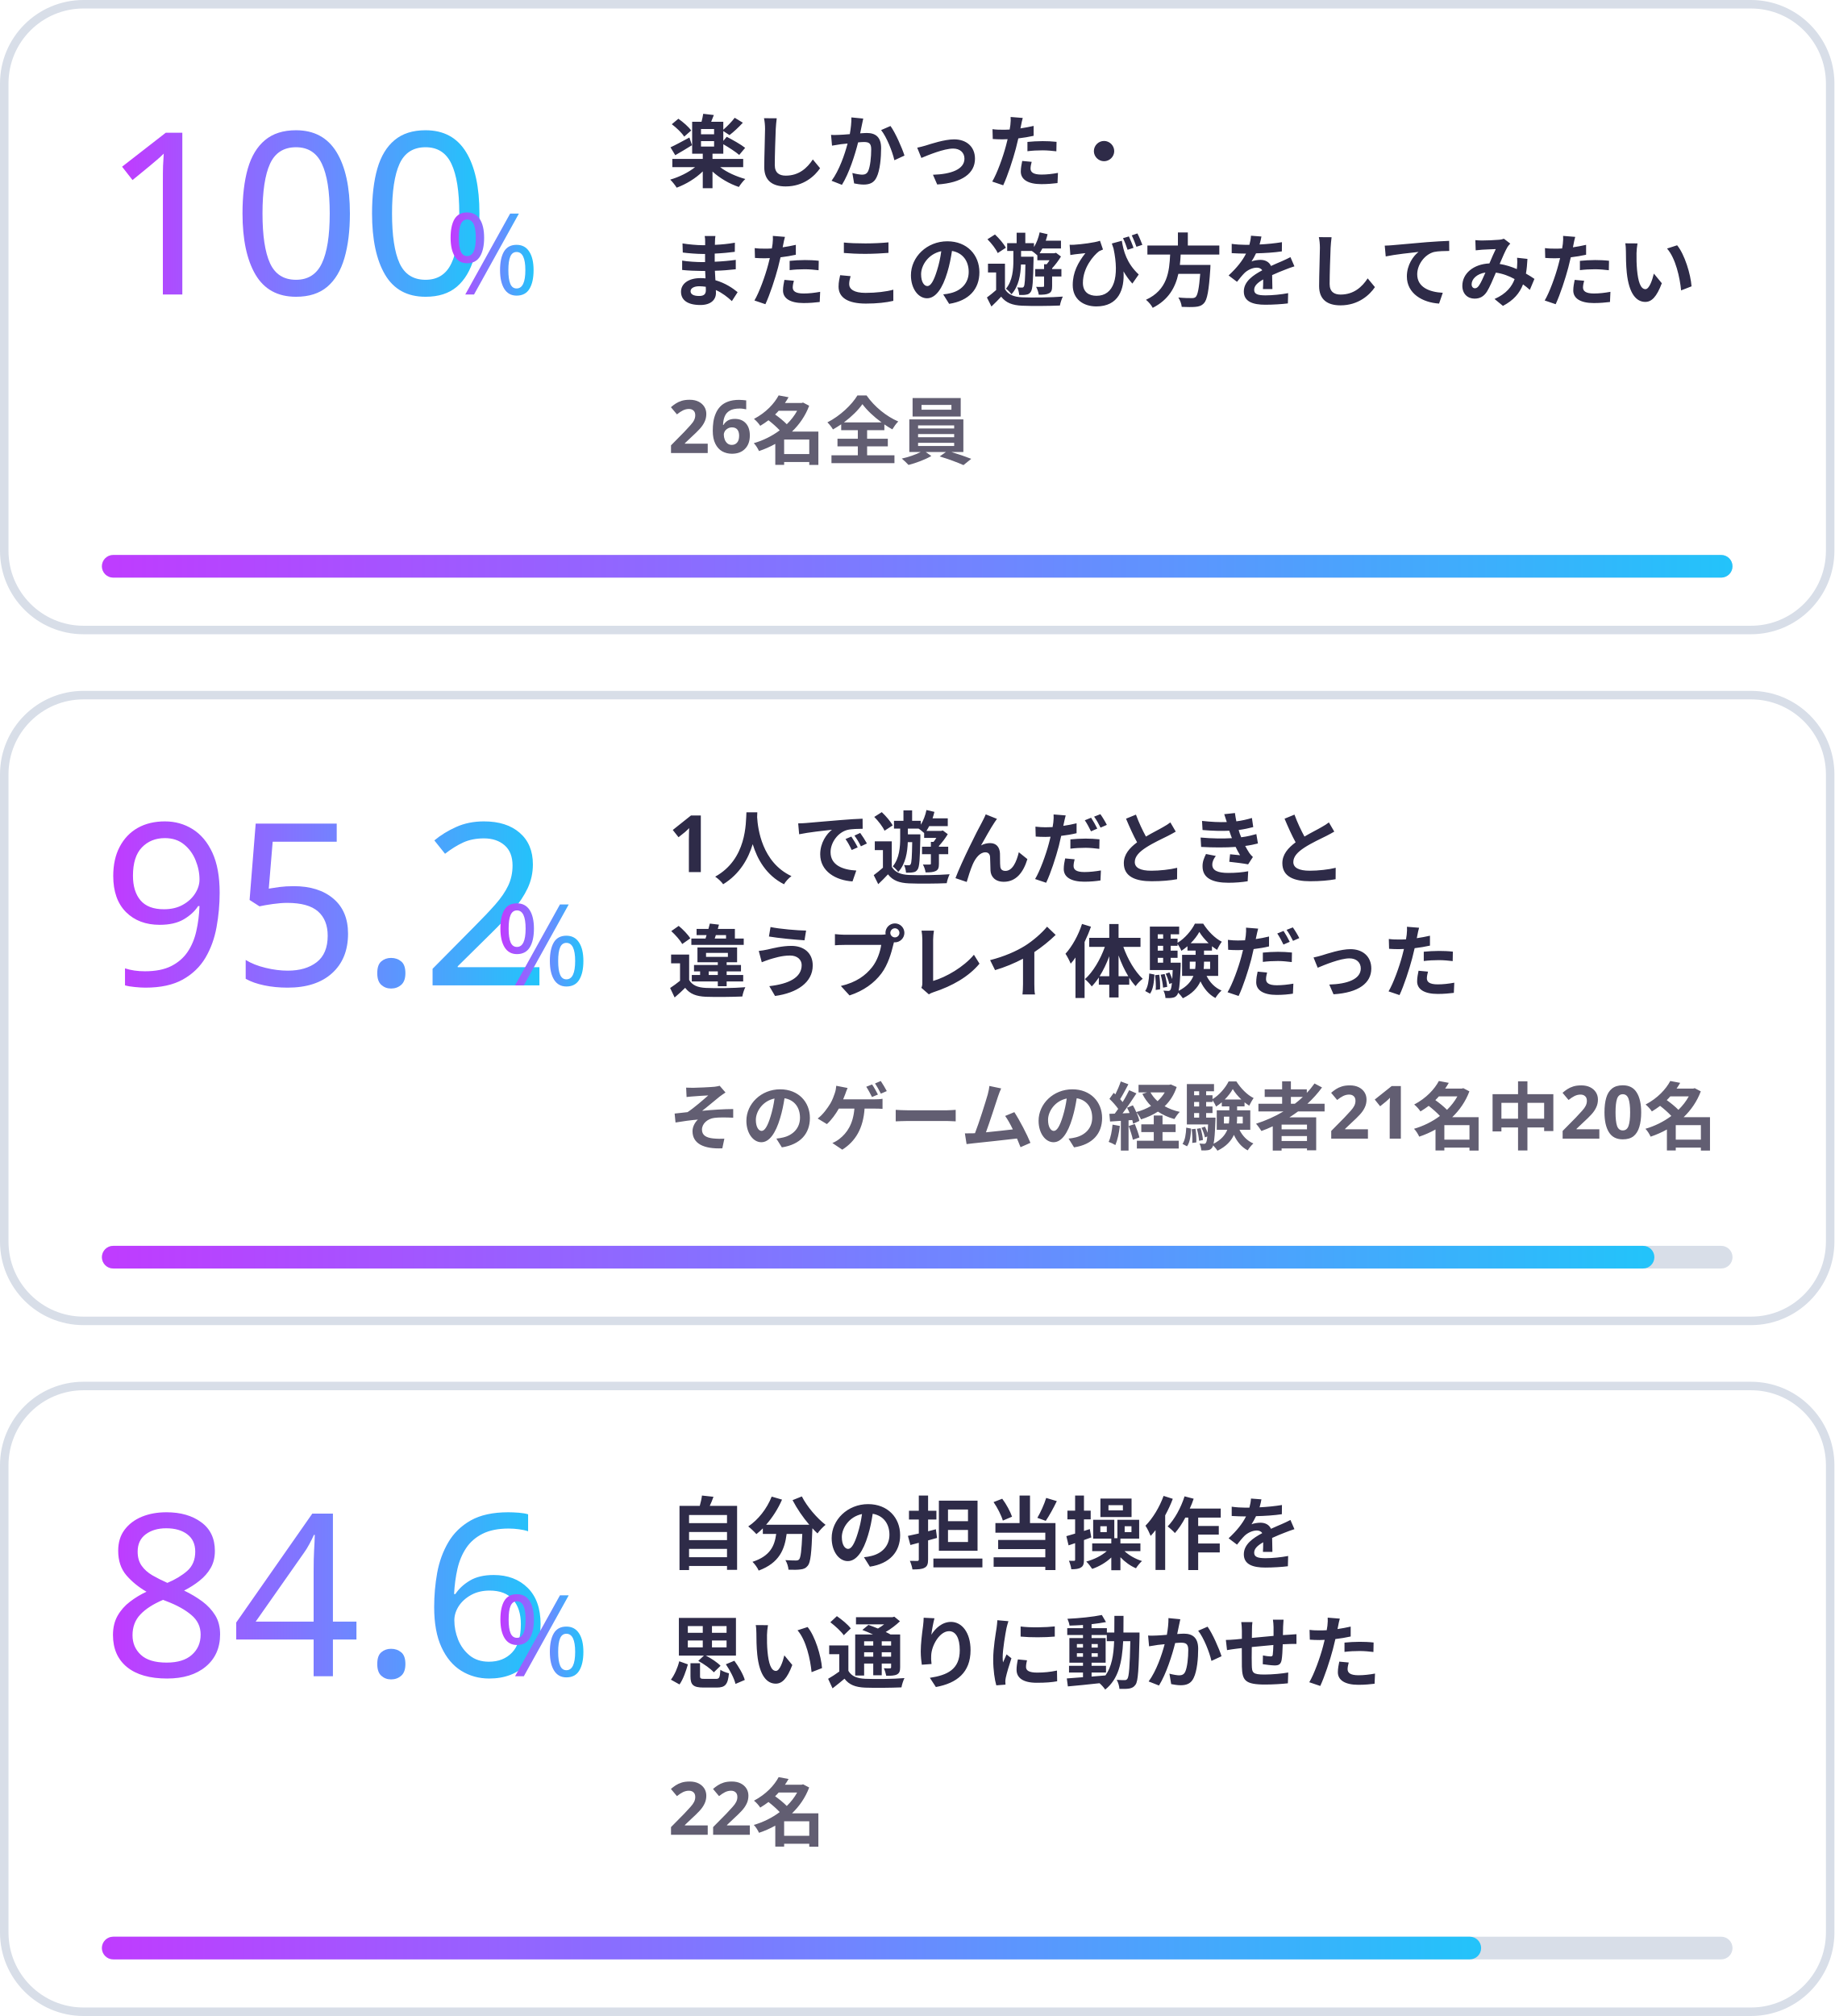
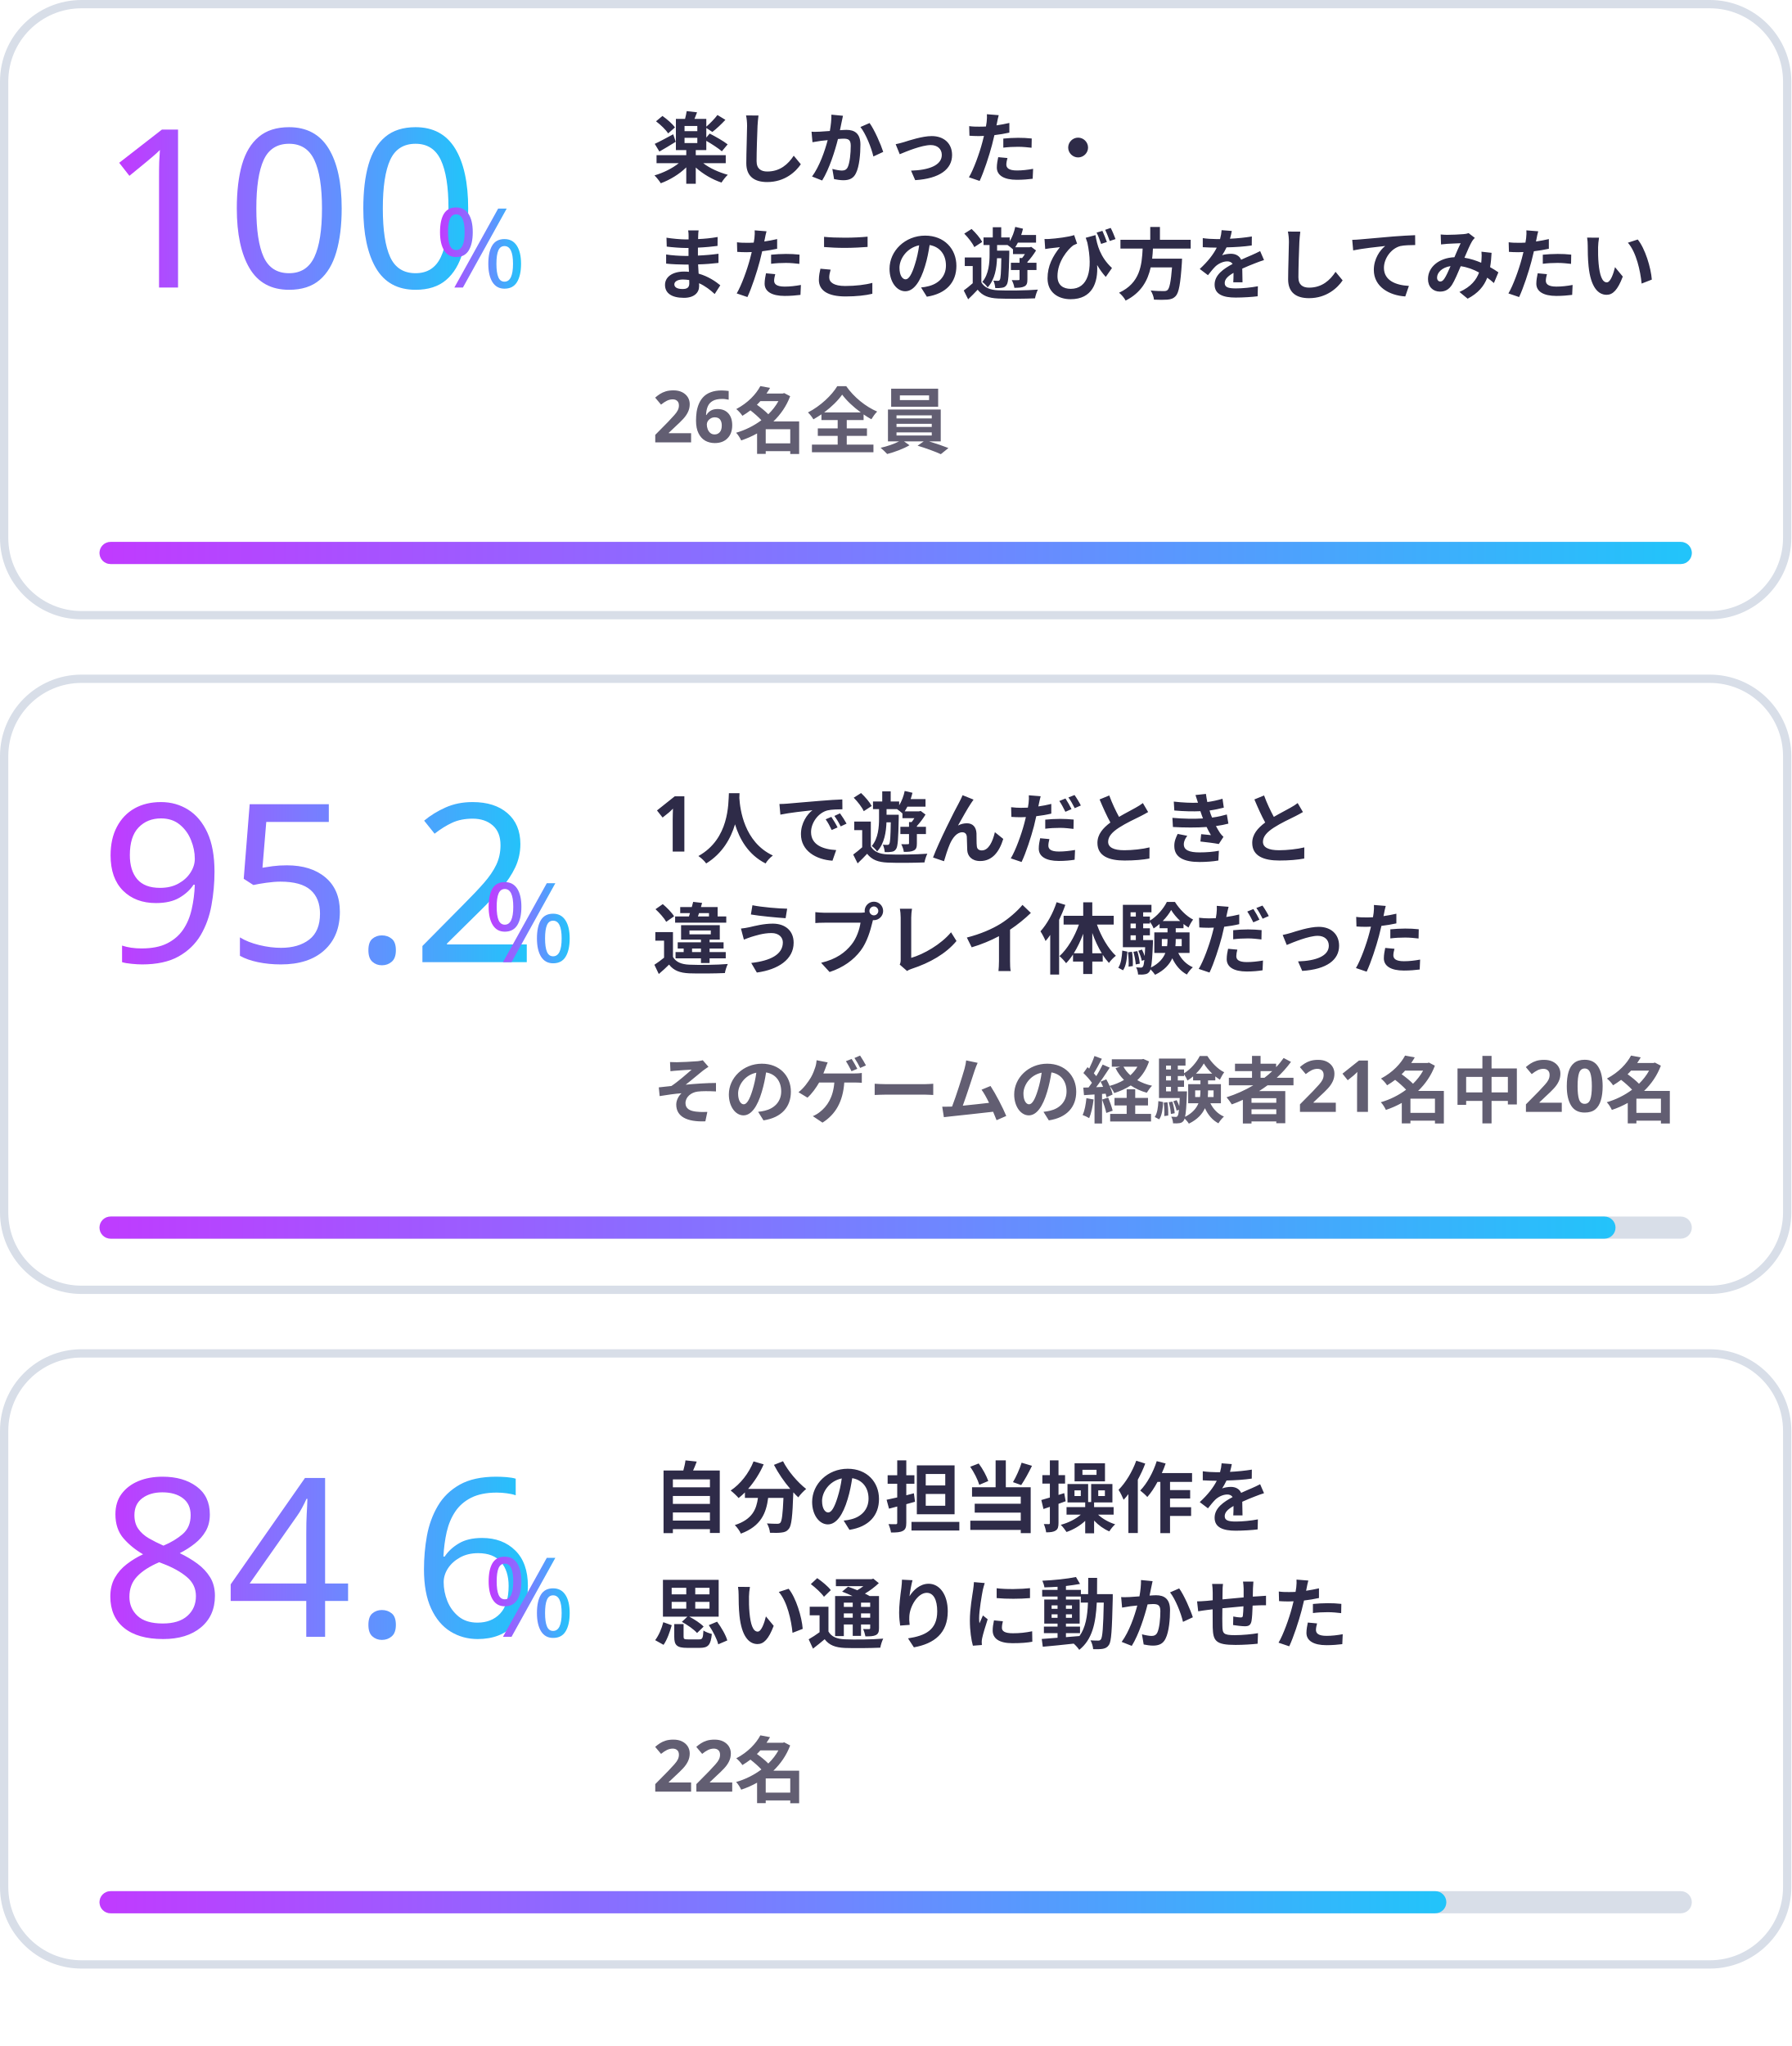
- <svg xmlns="http://www.w3.org/2000/svg" viewBox="0 0 324 356" width="324" height="356" role="img">
+ <svg xmlns="http://www.w3.org/2000/svg" viewBox="0 0 324 370" width="324" height="370" role="img">
  <defs>
    <filter id="glow" x="-30%" y="-30%" width="160%" height="160%">
      <feGaussianBlur stdDeviation="1.6" result="b" />
      <feMerge>
        <feMergeNode in="b" />
        <feMergeNode in="SourceGraphic" />
      </feMerge>
    </filter>
    <linearGradient id="brand" x1="0" y1="0" x2="1" y2="0">
      <stop offset="0" stop-color="#C03BFF" />
      <stop offset=".55" stop-color="#6F86FF" />
      <stop offset="1" stop-color="#22C4FA" />
    </linearGradient>
    <linearGradient id="bg" x1="0" y1="0" x2="1" y2="1">
      <stop offset="0" stop-color="#E8FAFF" />
      <stop offset="1" stop-color="#FFF5DC" />
    </linearGradient>
    <style>
.jp{font-family:'Hiragino Sans','Hiragino Kaku Gothic ProN','Yu Gothic UI','Yu Gothic','Meiryo','Noto Sans JP','Noto Sans CJK JP',sans-serif}
.disp{font-family:Impact,Haettenschweiler,'Anton','Arial Narrow Bold','Arial Black',sans-serif}
.gh{font-family:-apple-system,BlinkMacSystemFont,'Segoe UI','Noto Sans',Helvetica,Arial,sans-serif}
.rnd{font-family:RcRounded,'Hiragino Maru Gothic ProN','Yu Gothic UI','Noto Sans JP',sans-serif}
.hand{font-family:RcHand,'Hiragino Maru Gothic ProN','Yu Gothic UI','Noto Sans JP',sans-serif}
.mono{font-family:ui-monospace,SFMono-Regular,'Cascadia Mono',Consolas,'Liberation Mono',monospace}

@keyframes bob{0%,100%{transform:translateY(0)}50%{transform:translateY(-5px)}}
@keyframes blink{0%,90%,100%{transform:scaleY(1)}94%{transform:scaleY(.12)}}
@keyframes flow{to{stroke-dashoffset:-28}}
@keyframes pulse{0%,100%{opacity:.55}50%{opacity:1}}
.bob{animation:bob 2.6s ease-in-out infinite}
.eyes{transform-box:fill-box;transform-origin:center;animation:blink 4.8s infinite}
.flow{stroke-dasharray:6 8;animation:flow 1.1s linear infinite}
.pulse{animation:pulse 2.4s ease-in-out infinite}
@media (prefers-reduced-motion:reduce){.bob,.eyes,.flow,.pulse{animation:none}}
</style>
  </defs>
  <rect x="0.75" y="0.75" width="322.5" height="110.5" rx="14" fill="none" stroke="#D8DEE8" stroke-width="1.5" />
  <g transform="translate(0 0)">
    <text x="18" y="52" class="disp" font-size="40" font-weight="400" fill="url(#brand)" text-anchor="start">100</text>
    <text x="78.6" y="52" class="disp" font-size="20.0" font-weight="400" fill="url(#brand)" text-anchor="start">%</text>
    <text x="118" y="32" class="gh" font-size="14" font-weight="700" fill="#2E2B48" text-anchor="start">楽しかった・</text>
    <text x="118" y="53" class="gh" font-size="14" font-weight="700" fill="#2E2B48" text-anchor="start">またこの遊び方をしてみたい</text>
    <text x="118" y="80" class="gh" font-size="13" font-weight="600" fill="#625E72" text-anchor="start">26名全員</text>
    <rect x="18" y="98" width="288" height="4" rx="2.0" fill="#D8DEE8" />
    <rect x="18" y="98" width="288.0" height="4" rx="2.0" fill="url(#brand)" />
  </g>
  <rect x="0.75" y="122.75" width="322.5" height="110.5" rx="14" fill="none" stroke="#D8DEE8" stroke-width="1.5" />
  <g transform="translate(0 122)">
    <text x="18" y="52" class="disp" font-size="40" font-weight="400" fill="url(#brand)" text-anchor="start">95.2</text>
    <text x="87.4" y="52" class="disp" font-size="20.0" font-weight="400" fill="url(#brand)" text-anchor="start">%</text>
    <text x="118" y="32" class="gh" font-size="14" font-weight="700" fill="#2E2B48" text-anchor="start">1人で遊んだときと</text>
    <text x="118" y="53" class="gh" font-size="14" font-weight="700" fill="#2E2B48" text-anchor="start">違うプレイ体験だった</text>
    <text x="118" y="80" class="gh" font-size="13" font-weight="600" fill="#625E72" text-anchor="start">そのゲームの経験者21名中20名</text>
    <rect x="18" y="98" width="288" height="4" rx="2.0" fill="#D8DEE8" />
    <rect x="18" y="98" width="274.2" height="4" rx="2.0" fill="url(#brand)" />
  </g>
  <rect x="0.75" y="244.75" width="322.5" height="110.5" rx="14" fill="none" stroke="#D8DEE8" stroke-width="1.5" />
  <g transform="translate(0 244)">
    <text x="18" y="52" class="disp" font-size="40" font-weight="400" fill="url(#brand)" text-anchor="start">84.6</text>
    <text x="87.4" y="52" class="disp" font-size="20.0" font-weight="400" fill="url(#brand)" text-anchor="start">%</text>
    <text x="118" y="32" class="gh" font-size="14" font-weight="700" fill="#2E2B48" text-anchor="start">自分の担当操作を</text>
    <text x="118" y="53" class="gh" font-size="14" font-weight="700" fill="#2E2B48" text-anchor="start">思い通りに動かせた</text>
    <text x="118" y="80" class="gh" font-size="13" font-weight="600" fill="#625E72" text-anchor="start">22名</text>
    <rect x="18" y="98" width="288" height="4" rx="2.0" fill="#D8DEE8" />
    <rect x="18" y="98" width="243.6" height="4" rx="2.0" fill="url(#brand)" />
  </g>
</svg>
